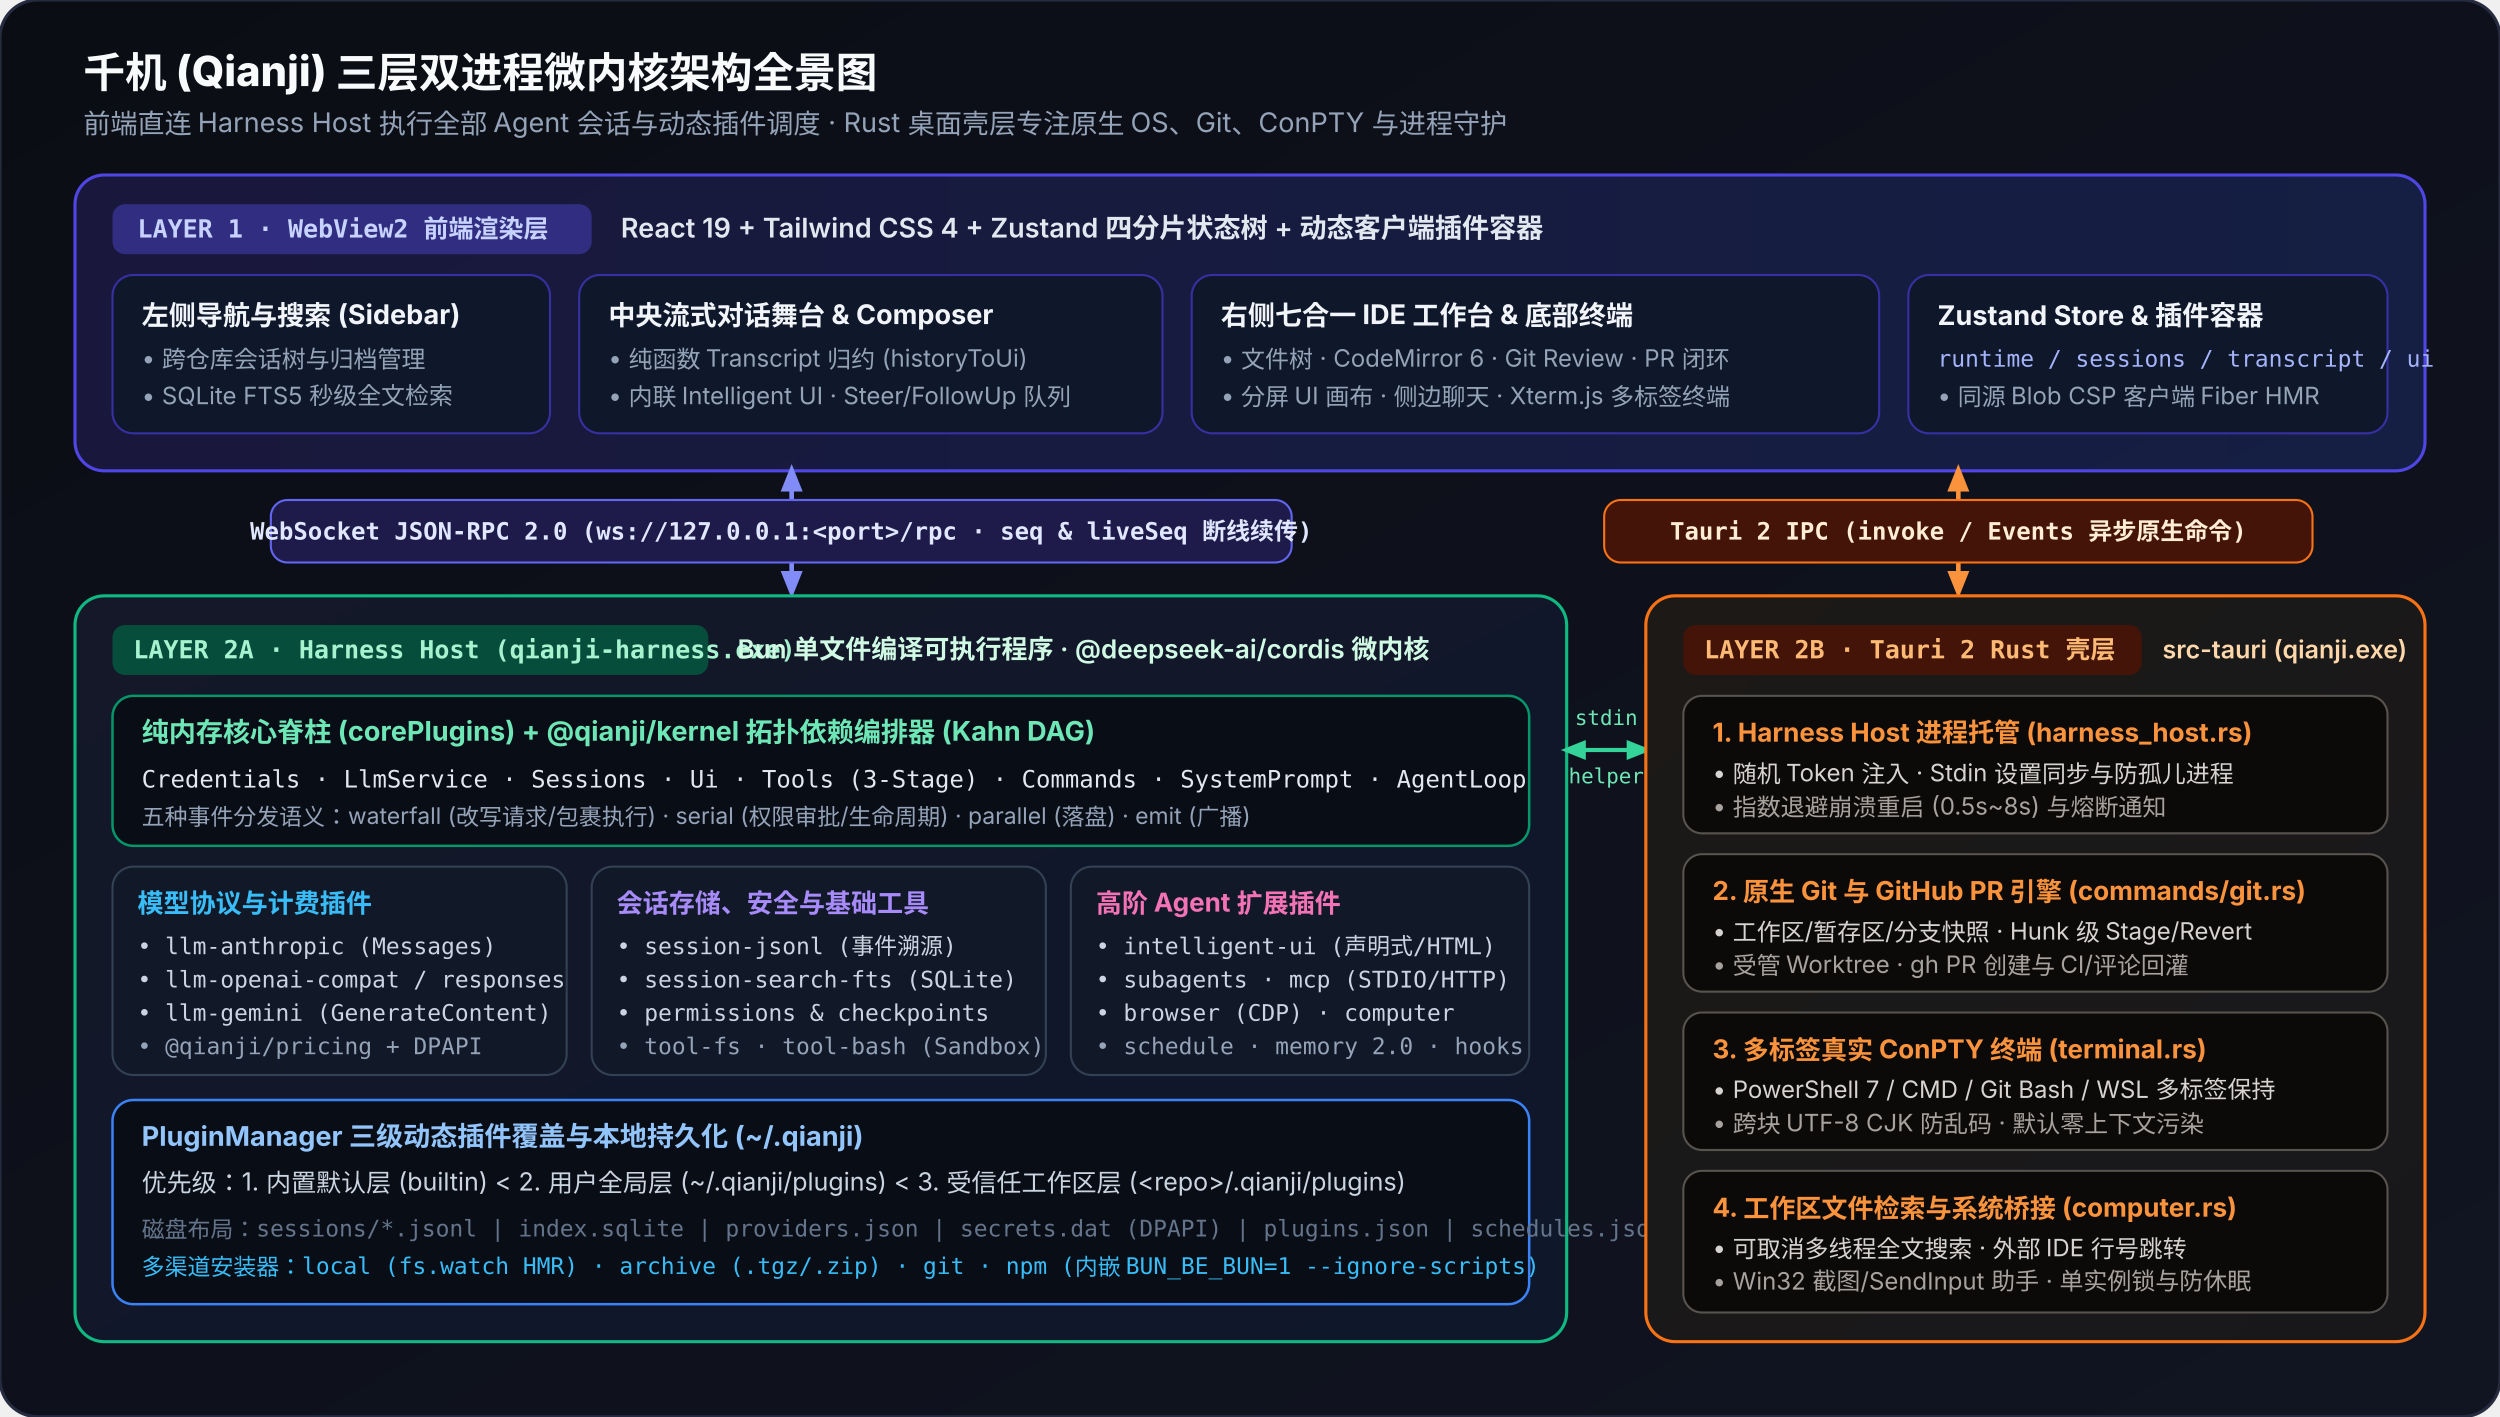
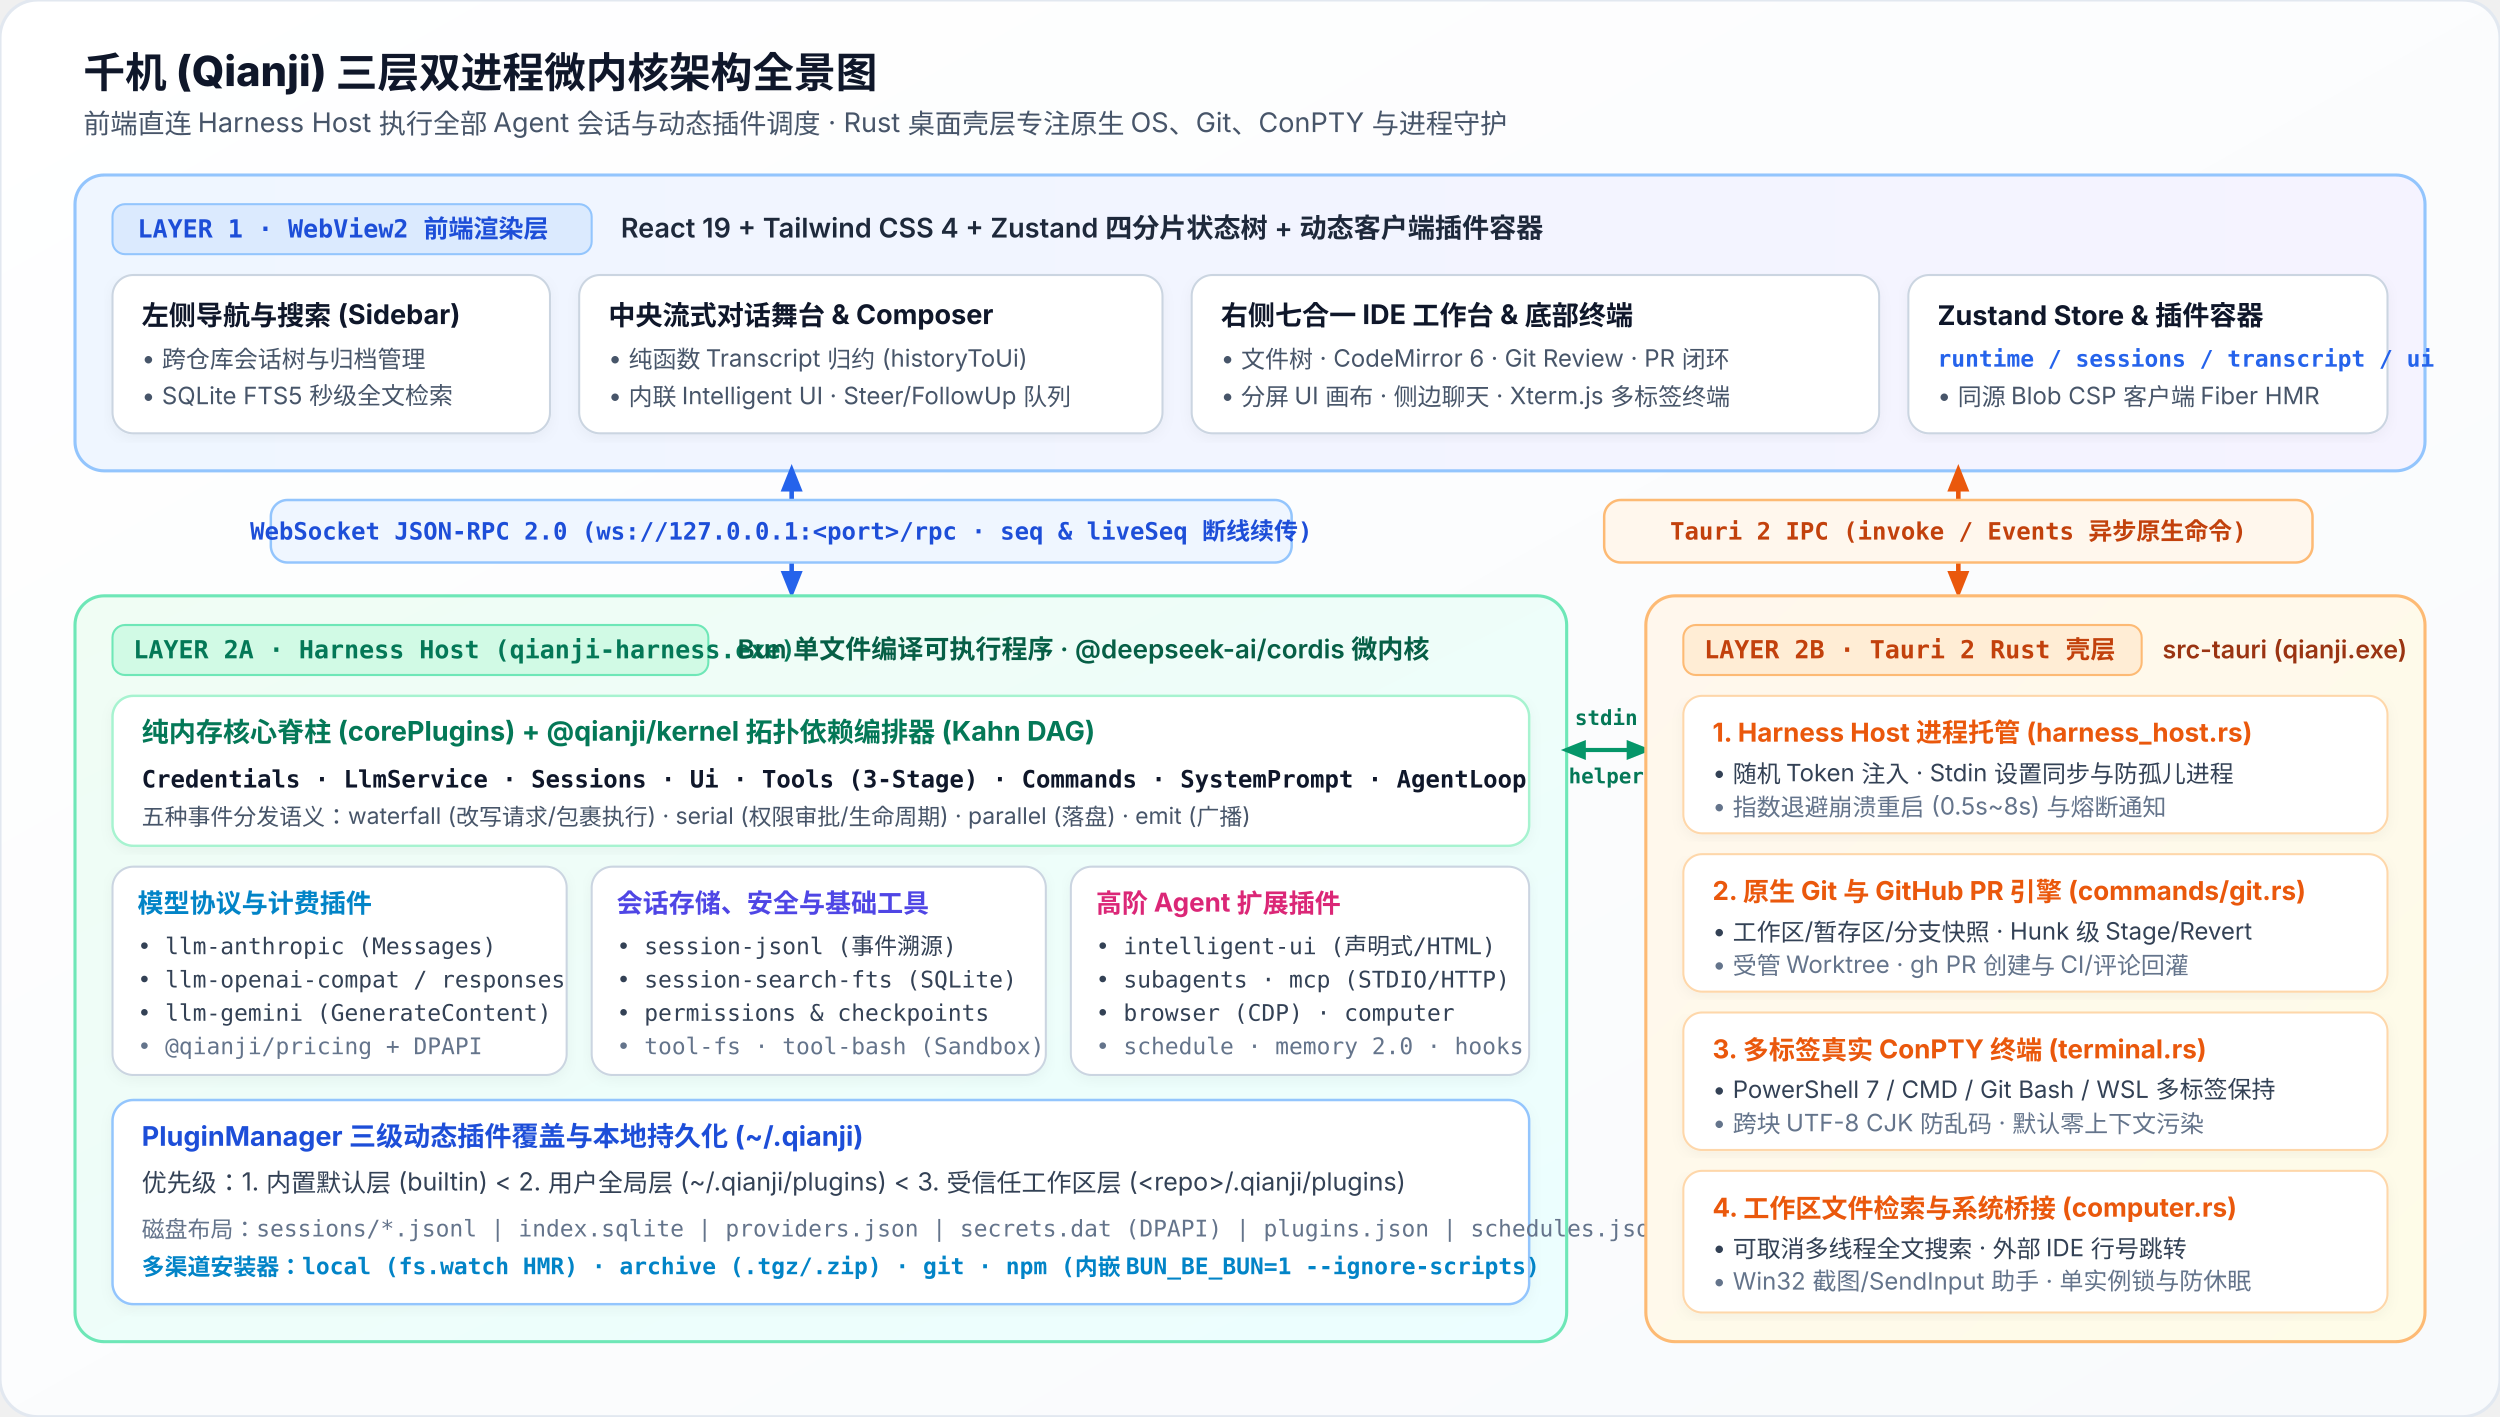
<svg xmlns="http://www.w3.org/2000/svg" viewBox="0 0 1200 680" width="100%" height="100%">
  <defs>
    <linearGradient id="archBg" x1="0%" y1="0%" x2="100%" y2="100%">
-       <stop offset="0%" stop-color="#0b0d14" />
-       <stop offset="100%" stop-color="#111522" />
+       <stop offset="0%" stop-color="#ffffff" />
+       <stop offset="100%" stop-color="#f8fafc" />
    </linearGradient>
    <linearGradient id="uiLayerGrad" x1="0%" y1="0%" x2="100%" y2="0%">
-       <stop offset="0%" stop-color="#1e1b4b" stop-opacity="0.7" />
-       <stop offset="100%" stop-color="#172554" stop-opacity="0.7" />
+       <stop offset="0%" stop-color="#eff6ff" />
+       <stop offset="100%" stop-color="#f5f3ff" />
    </linearGradient>
    <linearGradient id="hostLayerGrad" x1="0%" y1="0%" x2="100%" y2="100%">
-       <stop offset="0%" stop-color="#141829" />
-       <stop offset="100%" stop-color="#0f172a" />
+       <stop offset="0%" stop-color="#f0fdf4" />
+       <stop offset="100%" stop-color="#ecfeff" />
    </linearGradient>
    <linearGradient id="rustLayerGrad" x1="0%" y1="0%" x2="100%" y2="100%">
-       <stop offset="0%" stop-color="#1c1917" />
-       <stop offset="100%" stop-color="#18181b" />
+       <stop offset="0%" stop-color="#fff7ed" />
+       <stop offset="100%" stop-color="#fefce8" />
    </linearGradient>
-     <marker id="arrowPurple" viewBox="0 0 10 10" refX="6" refY="5" markerWidth="6" markerHeight="6" orient="auto-start-reverse">
-       <path d="M 0 1 L 10 5 L 0 9 z" fill="#818cf8" />
+     <filter id="boxShadow" x="-2%" y="-2%" width="104%" height="108%">
+       <feDropShadow dx="0" dy="2" stdDeviation="3" flood-color="#0f172a" flood-opacity="0.04" />
+     </filter>
+     <marker id="arrowBlue" viewBox="0 0 10 10" refX="6" refY="5" markerWidth="6" markerHeight="6" orient="auto-start-reverse">
+       <path d="M 0 1 L 10 5 L 0 9 z" fill="#2563eb" />
    </marker>
    <marker id="arrowAmber" viewBox="0 0 10 10" refX="6" refY="5" markerWidth="6" markerHeight="6" orient="auto-start-reverse">
-       <path d="M 0 1 L 10 5 L 0 9 z" fill="#fb923c" />
+       <path d="M 0 1 L 10 5 L 0 9 z" fill="#ea580c" />
    </marker>
    <marker id="arrowEmerald" viewBox="0 0 10 10" refX="6" refY="5" markerWidth="6" markerHeight="6" orient="auto-start-reverse">
-       <path d="M 0 1 L 10 5 L 0 9 z" fill="#34d399" />
+       <path d="M 0 1 L 10 5 L 0 9 z" fill="#059669" />
    </marker>
  </defs>
-   <rect width="1200" height="680" rx="18" fill="url(#archBg)" stroke="#262b40" stroke-width="1.5" />
-   <text x="40" y="42" font-family="Inter, 'Microsoft YaHei', sans-serif" font-size="20" font-weight="800" fill="#f8fafc">
+   <rect width="1200" height="680" rx="18" fill="url(#archBg)" stroke="#e2e8f0" stroke-width="1.5" />
+   <text x="40" y="42" font-family="Inter, 'Microsoft YaHei', sans-serif" font-size="20" font-weight="800" fill="#0f172a">
    千机 (Qianji) 三层双进程微内核架构全景图
  </text>
-   <text x="40" y="64" font-family="Inter, 'Microsoft YaHei', sans-serif" font-size="13" fill="#94a3b8">
+   <text x="40" y="64" font-family="Inter, 'Microsoft YaHei', sans-serif" font-size="13" fill="#475569">
    前端直连 Harness Host 执行全部 Agent 会话与动态插件调度 · Rust 桌面壳层专注原生 OS、Git、ConPTY 与进程守护
  </text>
  <g transform="translate(36, 84)">
-     <rect width="1128" height="142" rx="14" fill="url(#uiLayerGrad)" stroke="#4f46e5" stroke-width="1.5" />
-     <rect x="18" y="14" width="230" height="24" rx="6" fill="#312e81" />
-     <text x="30" y="30" font-family="'JetBrains Mono', monospace" font-size="12" font-weight="700" fill="#c7d2fe">
+     <rect width="1128" height="142" rx="14" fill="url(#uiLayerGrad)" stroke="#93c5fd" stroke-width="1.5" />
+     <rect x="18" y="14" width="230" height="24" rx="6" fill="#dbeafe" stroke="#93c5fd" stroke-width="1" />
+     <text x="30" y="30" font-family="'JetBrains Mono', monospace" font-size="12" font-weight="700" fill="#1d4ed8">
      LAYER 1 · WebView2 前端渲染层
    </text>
-     <text x="262" y="30" font-family="Inter, 'Microsoft YaHei', sans-serif" font-size="13" font-weight="600" fill="#e2e8f0">
+     <text x="262" y="30" font-family="Inter, 'Microsoft YaHei', sans-serif" font-size="13" font-weight="600" fill="#1e293b">
      React 19 + Tailwind CSS 4 + Zustand 四分片状态树 + 动态客户端插件容器
    </text>
    <g transform="translate(18, 48)">
-       <rect x="0" y="0" width="210" height="76" rx="10" fill="#0f172a" stroke="#3730a3" stroke-width="1" />
-       <text x="14" y="24" font-family="Inter, 'Microsoft YaHei', sans-serif" font-size="13" font-weight="700" fill="#f1f5f9">左侧导航与搜索 (Sidebar)</text>
-       <text x="14" y="44" font-family="Inter, 'Microsoft YaHei', sans-serif" font-size="11.5" fill="#94a3b8">• 跨仓库会话树与归档管理</text>
-       <text x="14" y="62" font-family="Inter, 'Microsoft YaHei', sans-serif" font-size="11.5" fill="#94a3b8">• SQLite FTS5 秒级全文检索</text>
-       <rect x="224" y="0" width="280" height="76" rx="10" fill="#0f172a" stroke="#3730a3" stroke-width="1" />
-       <text x="238" y="24" font-family="Inter, 'Microsoft YaHei', sans-serif" font-size="13" font-weight="700" fill="#f1f5f9">中央流式对话舞台 &amp; Composer</text>
-       <text x="238" y="44" font-family="Inter, 'Microsoft YaHei', sans-serif" font-size="11.5" fill="#94a3b8">• 纯函数 Transcript 归约 (historyToUi)</text>
-       <text x="238" y="62" font-family="Inter, 'Microsoft YaHei', sans-serif" font-size="11.5" fill="#94a3b8">• 内联 Intelligent UI · Steer/FollowUp 队列</text>
-       <rect x="518" y="0" width="330" height="76" rx="10" fill="#0f172a" stroke="#3730a3" stroke-width="1" />
-       <text x="532" y="24" font-family="Inter, 'Microsoft YaHei', sans-serif" font-size="13" font-weight="700" fill="#f1f5f9">右侧七合一 IDE 工作台 &amp; 底部终端</text>
-       <text x="532" y="44" font-family="Inter, 'Microsoft YaHei', sans-serif" font-size="11.5" fill="#94a3b8">• 文件树 · CodeMirror 6 · Git Review · PR 闭环</text>
-       <text x="532" y="62" font-family="Inter, 'Microsoft YaHei', sans-serif" font-size="11.5" fill="#94a3b8">• 分屏 UI 画布 · 侧边聊天 · Xterm.js 多标签终端</text>
-       <rect x="862" y="0" width="230" height="76" rx="10" fill="#0f172a" stroke="#3730a3" stroke-width="1" />
-       <text x="876" y="24" font-family="Inter, 'Microsoft YaHei', sans-serif" font-size="13" font-weight="700" fill="#f1f5f9">Zustand Store &amp; 插件容器</text>
-       <text x="876" y="44" font-family="'JetBrains Mono', monospace" font-size="11" fill="#a5b4fc">runtime / sessions / transcript / ui</text>
-       <text x="876" y="62" font-family="Inter, 'Microsoft YaHei', sans-serif" font-size="11.5" fill="#94a3b8">• 同源 Blob CSP 客户端 Fiber HMR</text>
+       <rect x="0" y="0" width="210" height="76" rx="10" fill="#ffffff" stroke="#cbd5e1" stroke-width="1" filter="url(#boxShadow)" />
+       <text x="14" y="24" font-family="Inter, 'Microsoft YaHei', sans-serif" font-size="13" font-weight="700" fill="#0f172a">左侧导航与搜索 (Sidebar)</text>
+       <text x="14" y="44" font-family="Inter, 'Microsoft YaHei', sans-serif" font-size="11.5" fill="#475569">• 跨仓库会话树与归档管理</text>
+       <text x="14" y="62" font-family="Inter, 'Microsoft YaHei', sans-serif" font-size="11.5" fill="#475569">• SQLite FTS5 秒级全文检索</text>
+       <rect x="224" y="0" width="280" height="76" rx="10" fill="#ffffff" stroke="#cbd5e1" stroke-width="1" filter="url(#boxShadow)" />
+       <text x="238" y="24" font-family="Inter, 'Microsoft YaHei', sans-serif" font-size="13" font-weight="700" fill="#0f172a">中央流式对话舞台 &amp; Composer</text>
+       <text x="238" y="44" font-family="Inter, 'Microsoft YaHei', sans-serif" font-size="11.5" fill="#475569">• 纯函数 Transcript 归约 (historyToUi)</text>
+       <text x="238" y="62" font-family="Inter, 'Microsoft YaHei', sans-serif" font-size="11.5" fill="#475569">• 内联 Intelligent UI · Steer/FollowUp 队列</text>
+       <rect x="518" y="0" width="330" height="76" rx="10" fill="#ffffff" stroke="#cbd5e1" stroke-width="1" filter="url(#boxShadow)" />
+       <text x="532" y="24" font-family="Inter, 'Microsoft YaHei', sans-serif" font-size="13" font-weight="700" fill="#0f172a">右侧七合一 IDE 工作台 &amp; 底部终端</text>
+       <text x="532" y="44" font-family="Inter, 'Microsoft YaHei', sans-serif" font-size="11.5" fill="#475569">• 文件树 · CodeMirror 6 · Git Review · PR 闭环</text>
+       <text x="532" y="62" font-family="Inter, 'Microsoft YaHei', sans-serif" font-size="11.5" fill="#475569">• 分屏 UI 画布 · 侧边聊天 · Xterm.js 多标签终端</text>
+       <rect x="862" y="0" width="230" height="76" rx="10" fill="#ffffff" stroke="#cbd5e1" stroke-width="1" filter="url(#boxShadow)" />
+       <text x="876" y="24" font-family="Inter, 'Microsoft YaHei', sans-serif" font-size="13" font-weight="700" fill="#0f172a">Zustand Store &amp; 插件容器</text>
+       <text x="876" y="44" font-family="'JetBrains Mono', monospace" font-size="11" font-weight="600" fill="#2563eb">runtime / sessions / transcript / ui</text>
+       <text x="876" y="62" font-family="Inter, 'Microsoft YaHei', sans-serif" font-size="11.5" fill="#475569">• 同源 Blob CSP 客户端 Fiber HMR</text>
    </g>
  </g>
  <g>
-     <line x1="380" y1="228" x2="380" y2="282" stroke="#818cf8" stroke-width="2.2" marker-start="url(#arrowPurple)" marker-end="url(#arrowPurple)" />
-     <rect x="130" y="240" width="490" height="30" rx="8" fill="#1e1b4b" stroke="#6366f1" stroke-width="1" />
-     <text x="375" y="259" text-anchor="middle" font-family="'JetBrains Mono', Consolas, monospace" font-size="11.5" font-weight="600" fill="#e0e7ff">
+     <line x1="380" y1="228" x2="380" y2="282" stroke="#2563eb" stroke-width="2.2" marker-start="url(#arrowBlue)" marker-end="url(#arrowBlue)" />
+     <rect x="130" y="240" width="490" height="30" rx="8" fill="#eff6ff" stroke="#93c5fd" stroke-width="1.2" />
+     <text x="375" y="259" text-anchor="middle" font-family="'JetBrains Mono', Consolas, monospace" font-size="11.5" font-weight="600" fill="#1d4ed8">
      WebSocket JSON-RPC 2.0 (ws://127.0.0.1:&lt;port&gt;/rpc · seq &amp; liveSeq 断线续传)
    </text>
-     <line x1="940" y1="228" x2="940" y2="282" stroke="#fb923c" stroke-width="2.2" marker-start="url(#arrowAmber)" marker-end="url(#arrowAmber)" />
-     <rect x="770" y="240" width="340" height="30" rx="8" fill="#431407" stroke="#f97316" stroke-width="1" />
-     <text x="940" y="259" text-anchor="middle" font-family="'JetBrains Mono', Consolas, monospace" font-size="11.5" font-weight="600" fill="#ffedd5">
+     <line x1="940" y1="228" x2="940" y2="282" stroke="#ea580c" stroke-width="2.2" marker-start="url(#arrowAmber)" marker-end="url(#arrowAmber)" />
+     <rect x="770" y="240" width="340" height="30" rx="8" fill="#fff7ed" stroke="#fdba74" stroke-width="1.2" />
+     <text x="940" y="259" text-anchor="middle" font-family="'JetBrains Mono', Consolas, monospace" font-size="11.5" font-weight="600" fill="#c2410c">
      Tauri 2 IPC (invoke / Events 异步原生命令)
    </text>
  </g>
  <g transform="translate(36, 286)">
-     <rect width="716" height="358" rx="14" fill="url(#hostLayerGrad)" stroke="#10b981" stroke-width="1.5" />
-     <rect x="18" y="14" width="286" height="24" rx="6" fill="#064e3b" />
-     <text x="28" y="30" font-family="'JetBrains Mono', monospace" font-size="12" font-weight="700" fill="#a7f3d0">
+     <rect width="716" height="358" rx="14" fill="url(#hostLayerGrad)" stroke="#6ee7b7" stroke-width="1.5" />
+     <rect x="18" y="14" width="286" height="24" rx="6" fill="#d1fae5" stroke="#6ee7b7" stroke-width="1" />
+     <text x="28" y="30" font-family="'JetBrains Mono', monospace" font-size="12" font-weight="700" fill="#047857">
      LAYER 2A · Harness Host (qianji-harness.exe)
    </text>
-     <text x="318" y="30" font-family="Inter, 'Microsoft YaHei', sans-serif" font-size="12.5" font-weight="600" fill="#d1fae5">
+     <text x="318" y="30" font-family="Inter, 'Microsoft YaHei', sans-serif" font-size="12.5" font-weight="600" fill="#065f46">
      Bun 单文件编译可执行程序 · @deepseek-ai/cordis 微内核
    </text>
-     <rect x="18" y="48" width="680" height="72" rx="10" fill="#090d16" stroke="#059669" stroke-width="1.2" />
-     <text x="32" y="70" font-family="Inter, 'Microsoft YaHei', sans-serif" font-size="13" font-weight="700" fill="#6ee7b7">
+     <rect x="18" y="48" width="680" height="72" rx="10" fill="#ffffff" stroke="#a7f3d0" stroke-width="1.2" filter="url(#boxShadow)" />
+     <text x="32" y="70" font-family="Inter, 'Microsoft YaHei', sans-serif" font-size="13" font-weight="700" fill="#047857">
      纯内存核心脊柱 (corePlugins) + @qianji/kernel 拓扑依赖编排器 (Kahn DAG)
    </text>
-     <text x="32" y="92" font-family="'JetBrains Mono', monospace" font-size="11.5" fill="#e2e8f0">
+     <text x="32" y="92" font-family="'JetBrains Mono', monospace" font-size="11.5" font-weight="600" fill="#0f172a">
      Credentials · LlmService · Sessions · Ui · Tools (3-Stage) · Commands · SystemPrompt · AgentLoop
    </text>
-     <text x="32" y="110" font-family="Inter, 'Microsoft YaHei', sans-serif" font-size="11" fill="#94a3b8">
+     <text x="32" y="110" font-family="Inter, 'Microsoft YaHei', sans-serif" font-size="11" fill="#475569">
      五种事件分发语义：waterfall (改写请求/包裹执行) · serial (权限审批/生命周期) · parallel (落盘) · emit (广播)
    </text>
    <g transform="translate(18, 130)">
-       <rect x="0" y="0" width="218" height="100" rx="10" fill="#111827" stroke="#334155" stroke-width="1" />
-       <text x="12" y="22" font-family="Inter, 'Microsoft YaHei', sans-serif" font-size="12.5" font-weight="700" fill="#38bdf8">模型协议与计费插件</text>
-       <text x="12" y="42" font-family="'JetBrains Mono', monospace" font-size="11" fill="#cbd5e1">• llm-anthropic (Messages)</text>
-       <text x="12" y="58" font-family="'JetBrains Mono', monospace" font-size="11" fill="#cbd5e1">• llm-openai-compat / responses</text>
-       <text x="12" y="74" font-family="'JetBrains Mono', monospace" font-size="11" fill="#cbd5e1">• llm-gemini (GenerateContent)</text>
-       <text x="12" y="90" font-family="'JetBrains Mono', monospace" font-size="11" fill="#94a3b8">• @qianji/pricing + DPAPI</text>
-       <rect x="230" y="0" width="218" height="100" rx="10" fill="#111827" stroke="#334155" stroke-width="1" />
-       <text x="242" y="22" font-family="Inter, 'Microsoft YaHei', sans-serif" font-size="12.5" font-weight="700" fill="#a78bfa">会话存储、安全与基础工具</text>
-       <text x="242" y="42" font-family="'JetBrains Mono', monospace" font-size="11" fill="#cbd5e1">• session-jsonl (事件溯源)</text>
-       <text x="242" y="58" font-family="'JetBrains Mono', monospace" font-size="11" fill="#cbd5e1">• session-search-fts (SQLite)</text>
-       <text x="242" y="74" font-family="'JetBrains Mono', monospace" font-size="11" fill="#cbd5e1">• permissions &amp; checkpoints</text>
-       <text x="242" y="90" font-family="'JetBrains Mono', monospace" font-size="11" fill="#94a3b8">• tool-fs · tool-bash (Sandbox)</text>
-       <rect x="460" y="0" width="220" height="100" rx="10" fill="#111827" stroke="#334155" stroke-width="1" />
-       <text x="472" y="22" font-family="Inter, 'Microsoft YaHei', sans-serif" font-size="12.5" font-weight="700" fill="#f472b6">高阶 Agent 扩展插件</text>
-       <text x="472" y="42" font-family="'JetBrains Mono', monospace" font-size="11" fill="#cbd5e1">• intelligent-ui (声明式/HTML)</text>
-       <text x="472" y="58" font-family="'JetBrains Mono', monospace" font-size="11" fill="#cbd5e1">• subagents · mcp (STDIO/HTTP)</text>
-       <text x="472" y="74" font-family="'JetBrains Mono', monospace" font-size="11" fill="#cbd5e1">• browser (CDP) · computer</text>
-       <text x="472" y="90" font-family="'JetBrains Mono', monospace" font-size="11" fill="#94a3b8">• schedule · memory 2.0 · hooks</text>
+       <rect x="0" y="0" width="218" height="100" rx="10" fill="#ffffff" stroke="#cbd5e1" stroke-width="1" filter="url(#boxShadow)" />
+       <text x="12" y="22" font-family="Inter, 'Microsoft YaHei', sans-serif" font-size="12.5" font-weight="700" fill="#0284c7">模型协议与计费插件</text>
+       <text x="12" y="42" font-family="'JetBrains Mono', monospace" font-size="11" fill="#334155">• llm-anthropic (Messages)</text>
+       <text x="12" y="58" font-family="'JetBrains Mono', monospace" font-size="11" fill="#334155">• llm-openai-compat / responses</text>
+       <text x="12" y="74" font-family="'JetBrains Mono', monospace" font-size="11" fill="#334155">• llm-gemini (GenerateContent)</text>
+       <text x="12" y="90" font-family="'JetBrains Mono', monospace" font-size="11" fill="#64748b">• @qianji/pricing + DPAPI</text>
+       <rect x="230" y="0" width="218" height="100" rx="10" fill="#ffffff" stroke="#cbd5e1" stroke-width="1" filter="url(#boxShadow)" />
+       <text x="242" y="22" font-family="Inter, 'Microsoft YaHei', sans-serif" font-size="12.5" font-weight="700" fill="#4f46e5">会话存储、安全与基础工具</text>
+       <text x="242" y="42" font-family="'JetBrains Mono', monospace" font-size="11" fill="#334155">• session-jsonl (事件溯源)</text>
+       <text x="242" y="58" font-family="'JetBrains Mono', monospace" font-size="11" fill="#334155">• session-search-fts (SQLite)</text>
+       <text x="242" y="74" font-family="'JetBrains Mono', monospace" font-size="11" fill="#334155">• permissions &amp; checkpoints</text>
+       <text x="242" y="90" font-family="'JetBrains Mono', monospace" font-size="11" fill="#64748b">• tool-fs · tool-bash (Sandbox)</text>
+       <rect x="460" y="0" width="220" height="100" rx="10" fill="#ffffff" stroke="#cbd5e1" stroke-width="1" filter="url(#boxShadow)" />
+       <text x="472" y="22" font-family="Inter, 'Microsoft YaHei', sans-serif" font-size="12.5" font-weight="700" fill="#db2777">高阶 Agent 扩展插件</text>
+       <text x="472" y="42" font-family="'JetBrains Mono', monospace" font-size="11" fill="#334155">• intelligent-ui (声明式/HTML)</text>
+       <text x="472" y="58" font-family="'JetBrains Mono', monospace" font-size="11" fill="#334155">• subagents · mcp (STDIO/HTTP)</text>
+       <text x="472" y="74" font-family="'JetBrains Mono', monospace" font-size="11" fill="#334155">• browser (CDP) · computer</text>
+       <text x="472" y="90" font-family="'JetBrains Mono', monospace" font-size="11" fill="#64748b">• schedule · memory 2.0 · hooks</text>
    </g>
-     <rect x="18" y="242" width="680" height="98" rx="10" fill="#090d16" stroke="#3b82f6" stroke-width="1.2" />
-     <text x="32" y="264" font-family="Inter, 'Microsoft YaHei', sans-serif" font-size="13" font-weight="700" fill="#93c5fd">
+     <rect x="18" y="242" width="680" height="98" rx="10" fill="#ffffff" stroke="#93c5fd" stroke-width="1.2" filter="url(#boxShadow)" />
+     <text x="32" y="264" font-family="Inter, 'Microsoft YaHei', sans-serif" font-size="13" font-weight="700" fill="#1d4ed8">
      PluginManager 三级动态插件覆盖与本地持久化 (~/.qianji)
    </text>
-     <text x="32" y="286" font-family="Inter, 'Microsoft YaHei', sans-serif" font-size="12" fill="#cbd5e1">
+     <text x="32" y="286" font-family="Inter, 'Microsoft YaHei', sans-serif" font-size="12" fill="#334155">
      优先级：1. 内置默认层 (builtin)  &lt;  2. 用户全局层 (~/.qianji/plugins)  &lt;  3. 受信任工作区层 (&lt;repo&gt;/.qianji/plugins)
    </text>
    <text x="32" y="308" font-family="'JetBrains Mono', monospace" font-size="11" fill="#64748b">
      磁盘布局：sessions/*.jsonl | index.sqlite | providers.json | secrets.dat (DPAPI) | plugins.json | schedules.json
    </text>
-     <text x="32" y="326" font-family="'JetBrains Mono', monospace" font-size="11" fill="#38bdf8">
+     <text x="32" y="326" font-family="'JetBrains Mono', monospace" font-size="11" font-weight="600" fill="#0284c7">
      多渠道安装器：local (fs.watch HMR) · archive (.tgz/.zip) · git · npm (内嵌 BUN_BE_BUN=1 --ignore-scripts)
    </text>
  </g>
  <g>
-     <line x1="754" y1="360" x2="788" y2="360" stroke="#34d399" stroke-width="2" marker-start="url(#arrowEmerald)" marker-end="url(#arrowEmerald)" />
-     <text x="771" y="348" text-anchor="middle" font-family="'JetBrains Mono', monospace" font-size="10" fill="#6ee7b7">stdin</text>
-     <text x="771" y="376" text-anchor="middle" font-family="'JetBrains Mono', monospace" font-size="10" fill="#6ee7b7">helper</text>
+     <line x1="754" y1="360" x2="788" y2="360" stroke="#059669" stroke-width="2" marker-start="url(#arrowEmerald)" marker-end="url(#arrowEmerald)" />
+     <text x="771" y="348" text-anchor="middle" font-family="'JetBrains Mono', monospace" font-size="10" font-weight="600" fill="#047857">stdin</text>
+     <text x="771" y="376" text-anchor="middle" font-family="'JetBrains Mono', monospace" font-size="10" font-weight="600" fill="#047857">helper</text>
  </g>
  <g transform="translate(790, 286)">
-     <rect width="374" height="358" rx="14" fill="url(#rustLayerGrad)" stroke="#f97316" stroke-width="1.5" />
-     <rect x="18" y="14" width="220" height="24" rx="6" fill="#431407" />
-     <text x="28" y="30" font-family="'JetBrains Mono', monospace" font-size="12" font-weight="700" fill="#fdba74">
+     <rect width="374" height="358" rx="14" fill="url(#rustLayerGrad)" stroke="#fdba74" stroke-width="1.5" />
+     <rect x="18" y="14" width="220" height="24" rx="6" fill="#ffedd5" stroke="#fdba74" stroke-width="1" />
+     <text x="28" y="30" font-family="'JetBrains Mono', monospace" font-size="12" font-weight="700" fill="#c2410c">
      LAYER 2B · Tauri 2 Rust 壳层
    </text>
-     <text x="248" y="30" font-family="Inter, 'Microsoft YaHei', sans-serif" font-size="12" font-weight="600" fill="#fed7aa">
+     <text x="248" y="30" font-family="Inter, 'Microsoft YaHei', sans-serif" font-size="12" font-weight="600" fill="#9a3412">
      src-tauri (qianji.exe)
    </text>
    <g transform="translate(18, 48)">
-       <rect x="0" y="0" width="338" height="66" rx="9" fill="#0c0a09" stroke="#57534e" stroke-width="1" />
-       <text x="14" y="22" font-family="Inter, 'Microsoft YaHei', sans-serif" font-size="12.5" font-weight="700" fill="#fb923c">1. Harness Host 进程托管 (harness_host.rs)</text>
-       <text x="14" y="41" font-family="Inter, 'Microsoft YaHei', sans-serif" font-size="11.5" fill="#d6d3d1">• 随机 Token 注入 · Stdin 设置同步与防孤儿进程</text>
-       <text x="14" y="57" font-family="Inter, 'Microsoft YaHei', sans-serif" font-size="11.5" fill="#a8a29e">• 指数退避崩溃重启 (0.5s~8s) 与熔断通知</text>
-       <rect x="0" y="76" width="338" height="66" rx="9" fill="#0c0a09" stroke="#57534e" stroke-width="1" />
-       <text x="14" y="98" font-family="Inter, 'Microsoft YaHei', sans-serif" font-size="12.5" font-weight="700" fill="#fb923c">2. 原生 Git 与 GitHub PR 引擎 (commands/git.rs)</text>
-       <text x="14" y="117" font-family="Inter, 'Microsoft YaHei', sans-serif" font-size="11.5" fill="#d6d3d1">• 工作区/暂存区/分支快照 · Hunk 级 Stage/Revert</text>
-       <text x="14" y="133" font-family="Inter, 'Microsoft YaHei', sans-serif" font-size="11.5" fill="#a8a29e">• 受管 Worktree · gh PR 创建与 CI/评论回灌</text>
-       <rect x="0" y="152" width="338" height="66" rx="9" fill="#0c0a09" stroke="#57534e" stroke-width="1" />
-       <text x="14" y="174" font-family="Inter, 'Microsoft YaHei', sans-serif" font-size="12.5" font-weight="700" fill="#fb923c">3. 多标签真实 ConPTY 终端 (terminal.rs)</text>
-       <text x="14" y="193" font-family="Inter, 'Microsoft YaHei', sans-serif" font-size="11.5" fill="#d6d3d1">• PowerShell 7 / CMD / Git Bash / WSL 多标签保持</text>
-       <text x="14" y="209" font-family="Inter, 'Microsoft YaHei', sans-serif" font-size="11.5" fill="#a8a29e">• 跨块 UTF-8 CJK 防乱码 · 默认零上下文污染</text>
-       <rect x="0" y="228" width="338" height="68" rx="9" fill="#0c0a09" stroke="#57534e" stroke-width="1" />
-       <text x="14" y="250" font-family="Inter, 'Microsoft YaHei', sans-serif" font-size="12.5" font-weight="700" fill="#fb923c">4. 工作区文件检索与系统桥接 (computer.rs)</text>
-       <text x="14" y="269" font-family="Inter, 'Microsoft YaHei', sans-serif" font-size="11.5" fill="#d6d3d1">• 可取消多线程全文搜索 · 外部 IDE 行号跳转</text>
-       <text x="14" y="285" font-family="Inter, 'Microsoft YaHei', sans-serif" font-size="11.5" fill="#a8a29e">• Win32 截图/SendInput 助手 · 单实例锁与防休眠</text>
+       <rect x="0" y="0" width="338" height="66" rx="9" fill="#ffffff" stroke="#fed7aa" stroke-width="1" filter="url(#boxShadow)" />
+       <text x="14" y="22" font-family="Inter, 'Microsoft YaHei', sans-serif" font-size="12.5" font-weight="700" fill="#ea580c">1. Harness Host 进程托管 (harness_host.rs)</text>
+       <text x="14" y="41" font-family="Inter, 'Microsoft YaHei', sans-serif" font-size="11.5" fill="#334155">• 随机 Token 注入 · Stdin 设置同步与防孤儿进程</text>
+       <text x="14" y="57" font-family="Inter, 'Microsoft YaHei', sans-serif" font-size="11.5" fill="#64748b">• 指数退避崩溃重启 (0.5s~8s) 与熔断通知</text>
+       <rect x="0" y="76" width="338" height="66" rx="9" fill="#ffffff" stroke="#fed7aa" stroke-width="1" filter="url(#boxShadow)" />
+       <text x="14" y="98" font-family="Inter, 'Microsoft YaHei', sans-serif" font-size="12.5" font-weight="700" fill="#ea580c">2. 原生 Git 与 GitHub PR 引擎 (commands/git.rs)</text>
+       <text x="14" y="117" font-family="Inter, 'Microsoft YaHei', sans-serif" font-size="11.5" fill="#334155">• 工作区/暂存区/分支快照 · Hunk 级 Stage/Revert</text>
+       <text x="14" y="133" font-family="Inter, 'Microsoft YaHei', sans-serif" font-size="11.5" fill="#64748b">• 受管 Worktree · gh PR 创建与 CI/评论回灌</text>
+       <rect x="0" y="152" width="338" height="66" rx="9" fill="#ffffff" stroke="#fed7aa" stroke-width="1" filter="url(#boxShadow)" />
+       <text x="14" y="174" font-family="Inter, 'Microsoft YaHei', sans-serif" font-size="12.5" font-weight="700" fill="#ea580c">3. 多标签真实 ConPTY 终端 (terminal.rs)</text>
+       <text x="14" y="193" font-family="Inter, 'Microsoft YaHei', sans-serif" font-size="11.5" fill="#334155">• PowerShell 7 / CMD / Git Bash / WSL 多标签保持</text>
+       <text x="14" y="209" font-family="Inter, 'Microsoft YaHei', sans-serif" font-size="11.5" fill="#64748b">• 跨块 UTF-8 CJK 防乱码 · 默认零上下文污染</text>
+       <rect x="0" y="228" width="338" height="68" rx="9" fill="#ffffff" stroke="#fed7aa" stroke-width="1" filter="url(#boxShadow)" />
+       <text x="14" y="250" font-family="Inter, 'Microsoft YaHei', sans-serif" font-size="12.5" font-weight="700" fill="#ea580c">4. 工作区文件检索与系统桥接 (computer.rs)</text>
+       <text x="14" y="269" font-family="Inter, 'Microsoft YaHei', sans-serif" font-size="11.5" fill="#334155">• 可取消多线程全文搜索 · 外部 IDE 行号跳转</text>
+       <text x="14" y="285" font-family="Inter, 'Microsoft YaHei', sans-serif" font-size="11.5" fill="#64748b">• Win32 截图/SendInput 助手 · 单实例锁与防休眠</text>
    </g>
  </g>
</svg>
